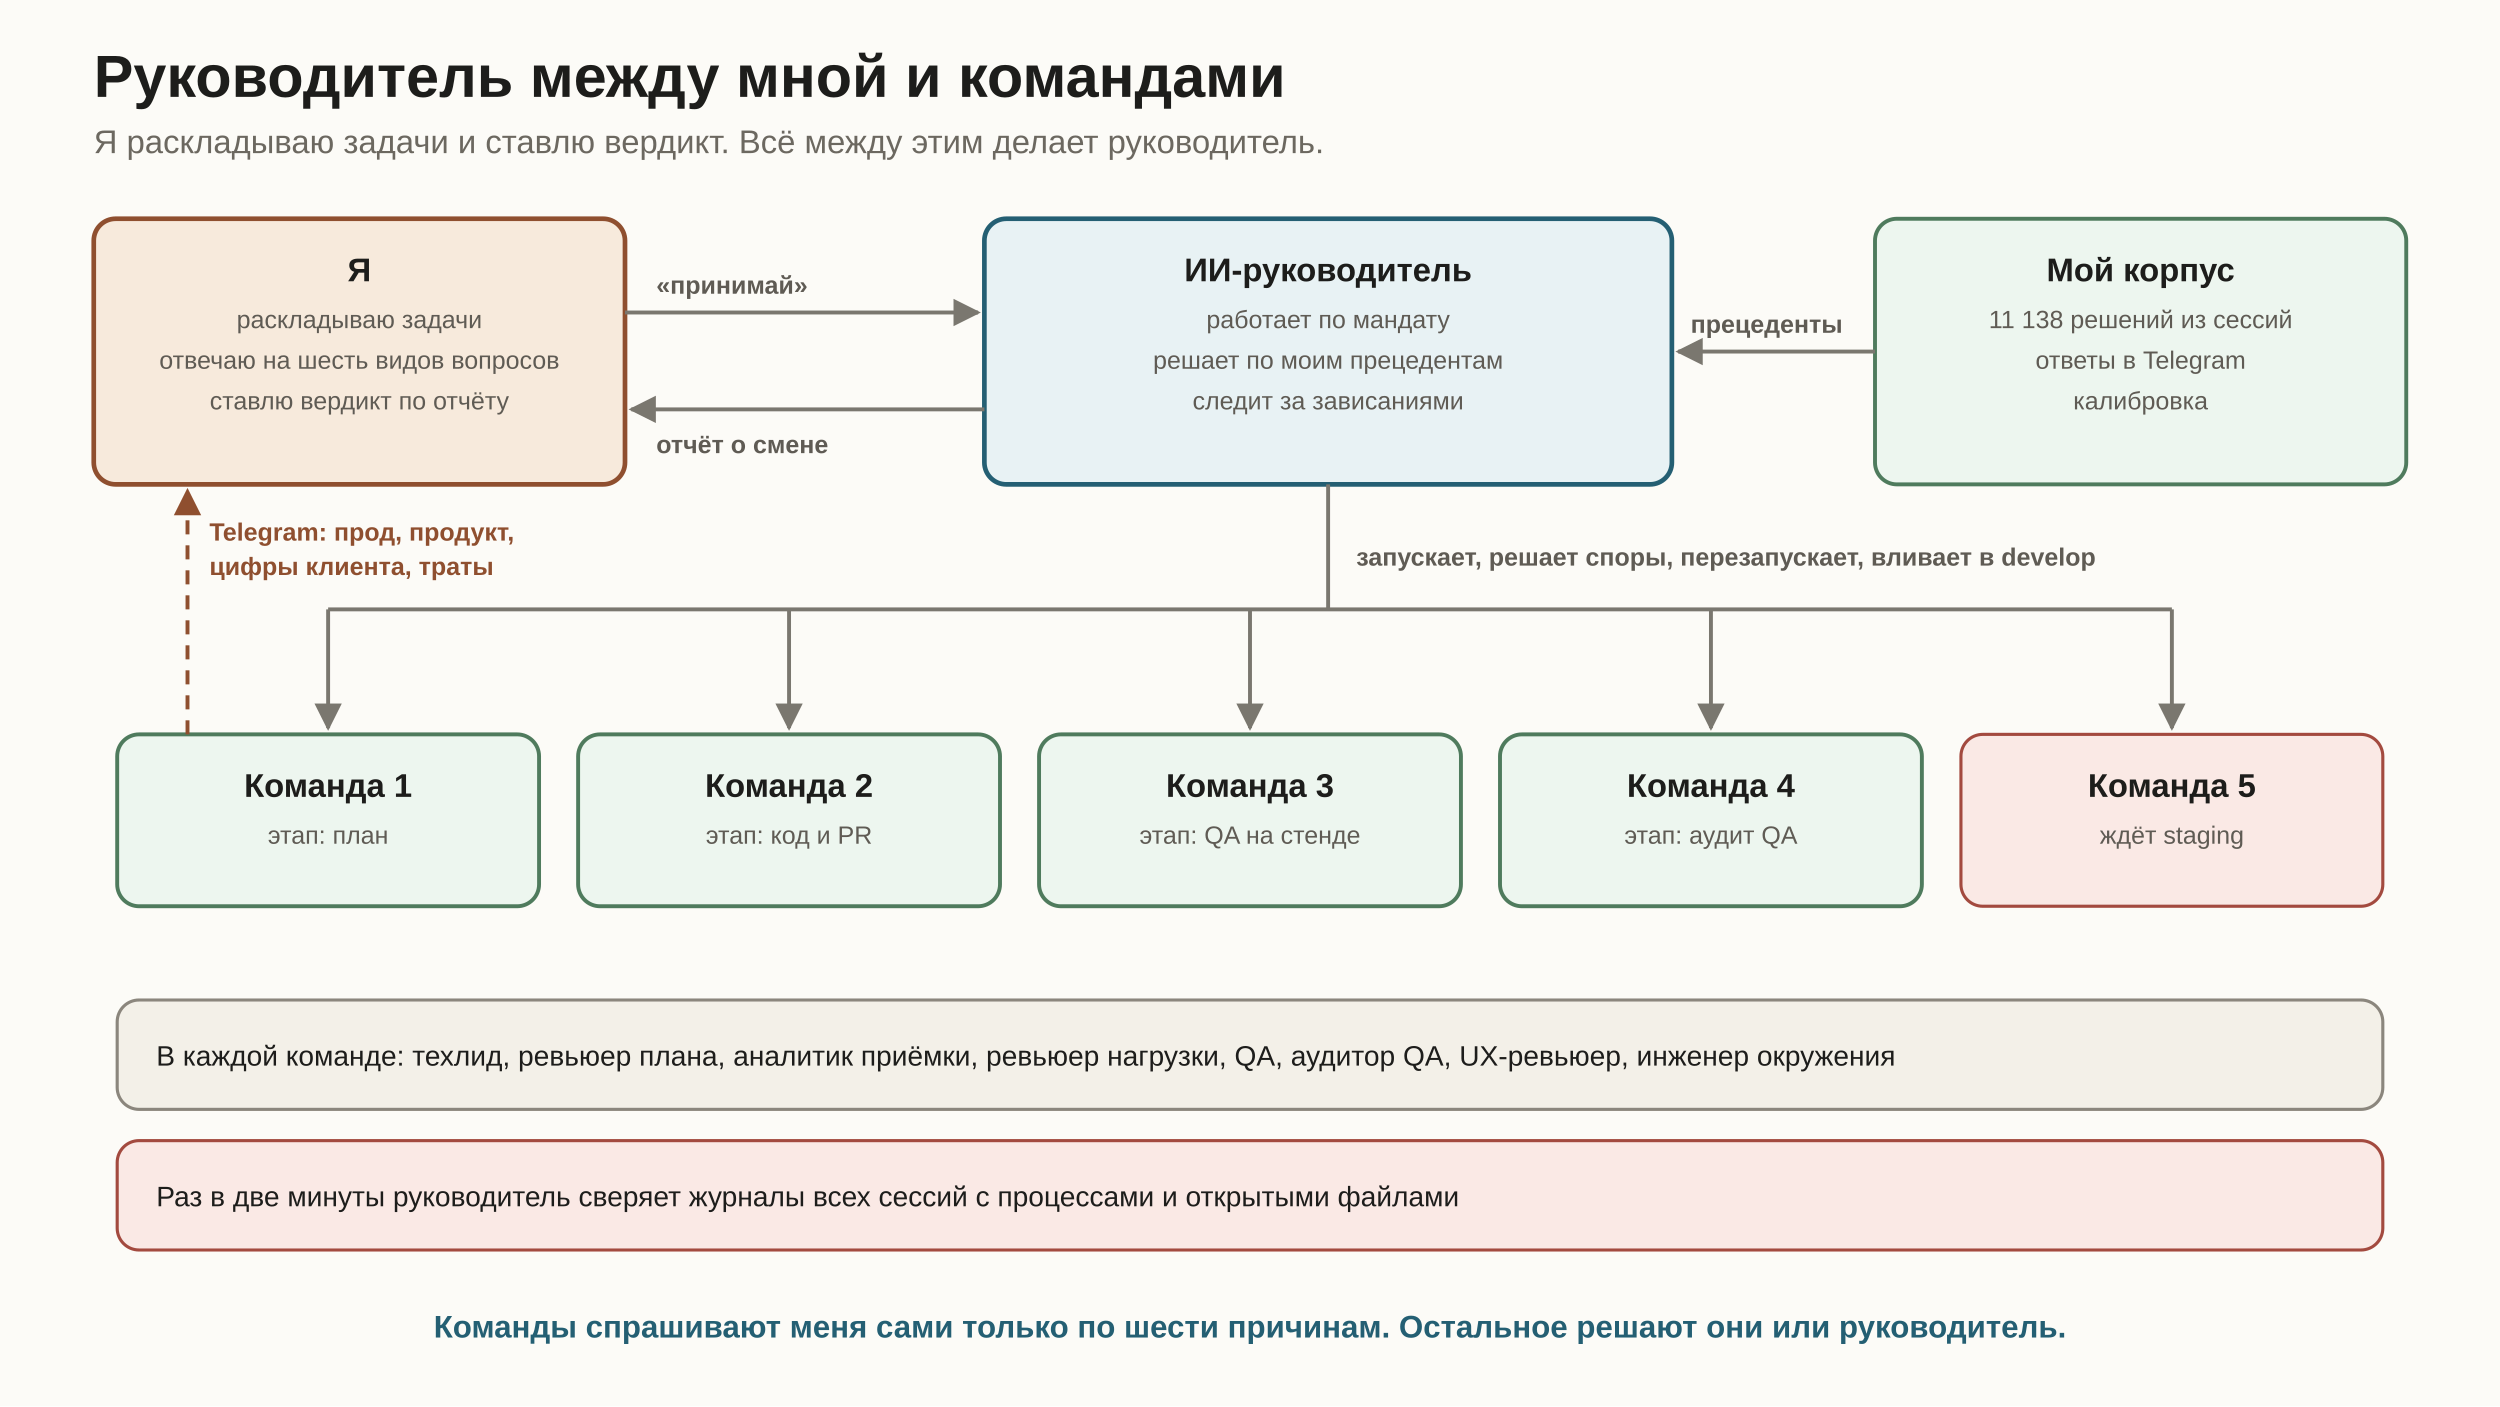
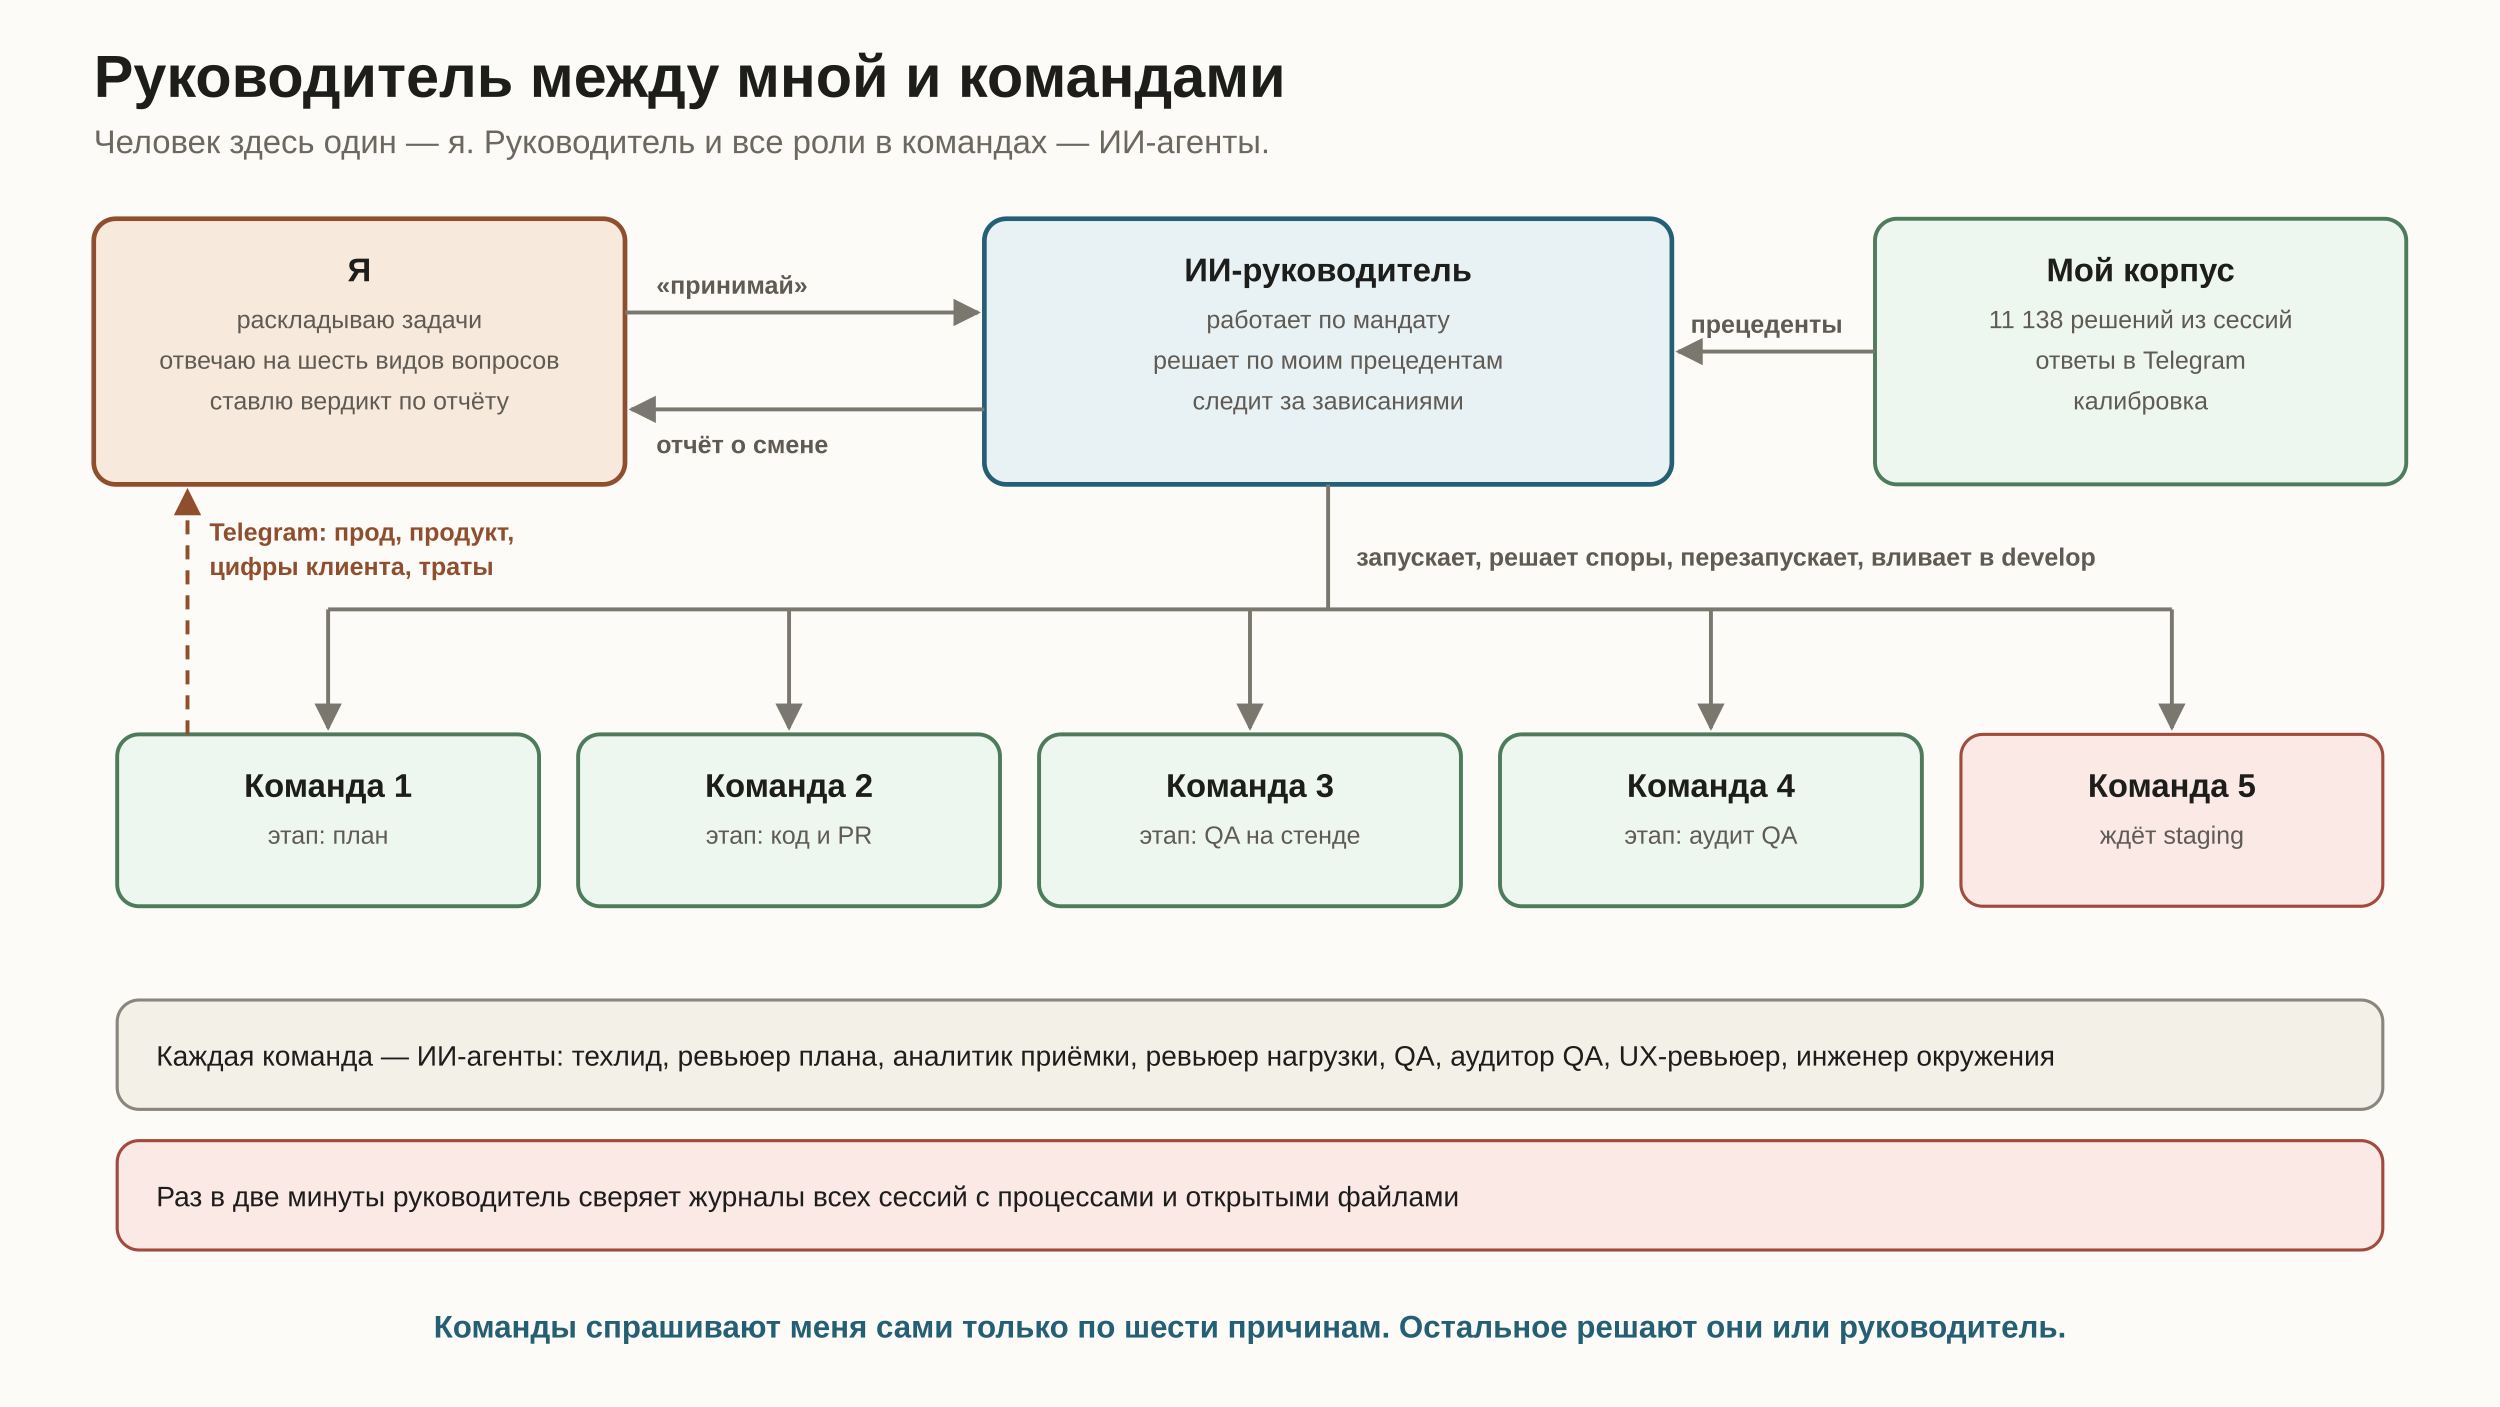
<svg xmlns="http://www.w3.org/2000/svg" width="1600" height="900" viewBox="0 0 1600 900" role="img" aria-labelledby="title desc">
  <defs>
    <marker id="arrow" viewBox="0 0 10 10" refX="9" refY="5" markerWidth="7" markerHeight="7" orient="auto-start-reverse">
      <path d="M 0 0 L 10 5 L 0 10 z" fill="#7a776f" />
    </marker>
    <marker id="arrow-owner" viewBox="0 0 10 10" refX="9" refY="5" markerWidth="7" markerHeight="7" orient="auto-start-reverse">
      <path d="M 0 0 L 10 5 L 0 10 z" fill="#8f4f2f" />
    </marker>
    <style>
      .bg { fill: #fcfbf7; }
      .owner { fill: #f7eadc; stroke: #8f4f2f; stroke-width: 3; }
      .core { fill: #e8f2f4; stroke: #245f73; stroke-width: 3; }
      .project { fill: #edf6ef; stroke: #4f7b5d; stroke-width: 2.5; }
      .task { fill: #f3f0e8; stroke: #8b867d; stroke-width: 2; }
      .warn { fill: #fae9e5; stroke: #a34a3f; stroke-width: 2; }
      .dark { fill: #2b2a27; }
      .line { fill: none; stroke: #7a776f; stroke-width: 2.5; marker-end: url(#arrow); }
      .plain { fill: none; stroke: #7a776f; stroke-width: 2.5; }
      .ownerline { fill: none; stroke: #8f4f2f; stroke-width: 2.5; stroke-dasharray: 9 7; marker-end: url(#arrow-owner); }
      .rule { stroke: #ded9cd; stroke-width: 1.5; }
      .title { fill: #1d1d1b; font: 800 38px Arial, Helvetica, sans-serif; }
      .subtitle { fill: #6c6860; font: 400 21px Arial, Helvetica, sans-serif; }
      .label { fill: #1d1d1b; font: 700 21px Arial, Helvetica, sans-serif; text-anchor: middle; }
      .label-l { fill: #1d1d1b; font: 700 19px Arial, Helvetica, sans-serif; }
      .small { fill: #5f5b54; font: 400 16px Arial, Helvetica, sans-serif; text-anchor: middle; }
      .small-l { fill: #5f5b54; font: 400 16px Arial, Helvetica, sans-serif; }
      .edge { fill: #5f5b54; font: 700 16px Arial, Helvetica, sans-serif; }
      .edge-owner { fill: #8f4f2f; font: 700 16px Arial, Helvetica, sans-serif; }
      .band { fill: #1d1d1b; font: 400 18px Arial, Helvetica, sans-serif; }
      .band-b { fill: #1d1d1b; font: 700 18px Arial, Helvetica, sans-serif; }
      .on-dark { fill: #fcfbf7; font: 700 21px Arial, Helvetica, sans-serif; }
      .on-dark-2 { fill: #d9d4c7; font: 400 18px Arial, Helvetica, sans-serif; }
      .mono { fill: #1d1d1b; font: 400 15px Menlo, Consolas, monospace; }
      .footer { fill: #245f73; font: 700 20px Arial, Helvetica, sans-serif; text-anchor: middle; }
    </style>
  </defs>
  <rect class="bg" width="1600" height="900" />
  <text class="title" x="60" y="62">Руководитель между мной и командами</text>
-   <text class="subtitle" x="60" y="98">Я раскладываю задачи и ставлю вердикт. Всё между этим делает руководитель.</text>
+   <text class="subtitle" x="60" y="98">Человек здесь один — я. Руководитель и все роли в командах — ИИ-агенты.</text>
  <rect class="owner" x="60" y="140" width="340" height="170" rx="14" />
  <text class="label" x="230.0" y="180">Я</text>
  <text class="small" x="230.0" y="210">раскладываю задачи</text>
  <text class="small" x="230.0" y="236">отвечаю на шесть видов вопросов</text>
  <text class="small" x="230.0" y="262">ставлю вердикт по отчёту</text>
  <rect class="core" x="630" y="140" width="440" height="170" rx="14" />
  <text class="label" x="850.0" y="180">ИИ-руководитель</text>
  <text class="small" x="850.0" y="210">работает по мандату</text>
  <text class="small" x="850.0" y="236">решает по моим прецедентам</text>
  <text class="small" x="850.0" y="262">следит за зависаниями</text>
  <rect class="project" x="1200" y="140" width="340" height="170" rx="14" />
  <text class="label" x="1370.0" y="180">Мой корпус</text>
  <text class="small" x="1370.0" y="210">11 138 решений из сессий</text>
  <text class="small" x="1370.0" y="236">ответы в Telegram</text>
  <text class="small" x="1370.0" y="262">калибровка</text>
  <line class="line" x1="400" y1="200" x2="626" y2="200" />
  <text class="edge" x="420" y="188">«принимай»</text>
  <line class="line" x1="630" y1="262" x2="404" y2="262" />
  <text class="edge" x="420" y="290">отчёт о смене</text>
  <line class="line" x1="1200" y1="225" x2="1074" y2="225" />
  <text class="edge" x="1082" y="213">прецеденты</text>
  <line class="plain" x1="850" y1="310" x2="850" y2="390" />
  <line class="plain" x1="210" y1="390" x2="1390" y2="390" />
  <line class="line" x1="210" y1="390" x2="210" y2="466" />
  <line class="line" x1="505" y1="390" x2="505" y2="466" />
  <line class="line" x1="800" y1="390" x2="800" y2="466" />
  <line class="line" x1="1095" y1="390" x2="1095" y2="466" />
  <line class="line" x1="1390" y1="390" x2="1390" y2="466" />
  <text class="edge" x="868" y="362">запускает, решает споры, перезапускает, вливает в develop</text>
  <rect class="project" x="75" y="470" width="270" height="110" rx="14" />
  <text class="label" x="210.0" y="510">Команда 1</text>
  <text class="small" x="210.0" y="540">этап: план</text>
  <rect class="project" x="370" y="470" width="270" height="110" rx="14" />
  <text class="label" x="505.0" y="510">Команда 2</text>
  <text class="small" x="505.0" y="540">этап: код и PR</text>
  <rect class="project" x="665" y="470" width="270" height="110" rx="14" />
  <text class="label" x="800.0" y="510">Команда 3</text>
  <text class="small" x="800.0" y="540">этап: QA на стенде</text>
  <rect class="project" x="960" y="470" width="270" height="110" rx="14" />
  <text class="label" x="1095.0" y="510">Команда 4</text>
  <text class="small" x="1095.0" y="540">этап: аудит QA</text>
  <rect class="warn" x="1255" y="470" width="270" height="110" rx="14" />
  <text class="label" x="1390.0" y="510">Команда 5</text>
  <text class="small" x="1390.0" y="540">ждёт staging</text>
  <line class="ownerline" x1="120" y1="470" x2="120" y2="314" />
  <text class="edge-owner" x="134" y="346">Telegram: прод, продукт,</text>
  <text class="edge-owner" x="134" y="368">цифры клиента, траты</text>
  <rect class="task" x="75" y="640" width="1450" height="70" rx="14" />
-   <text class="band" x="100" y="682">В каждой команде: техлид, ревьюер плана, аналитик приёмки, ревьюер нагрузки, QA, аудитор QA, UX-ревьюер, инженер окружения</text>
+   <text class="band" x="100" y="682">Каждая команда — ИИ-агенты: техлид, ревьюер плана, аналитик приёмки, ревьюер нагрузки, QA, аудитор QA, UX-ревьюер, инженер окружения</text>
  <rect class="warn" x="75" y="730" width="1450" height="70" rx="14" />
  <text class="band" x="100" y="772">Раз в две минуты руководитель сверяет журналы всех сессий с процессами и открытыми файлами</text>
  <text class="footer" x="800" y="856">Команды спрашивают меня сами только по шести причинам. Остальное решают они или руководитель.</text>
</svg>
